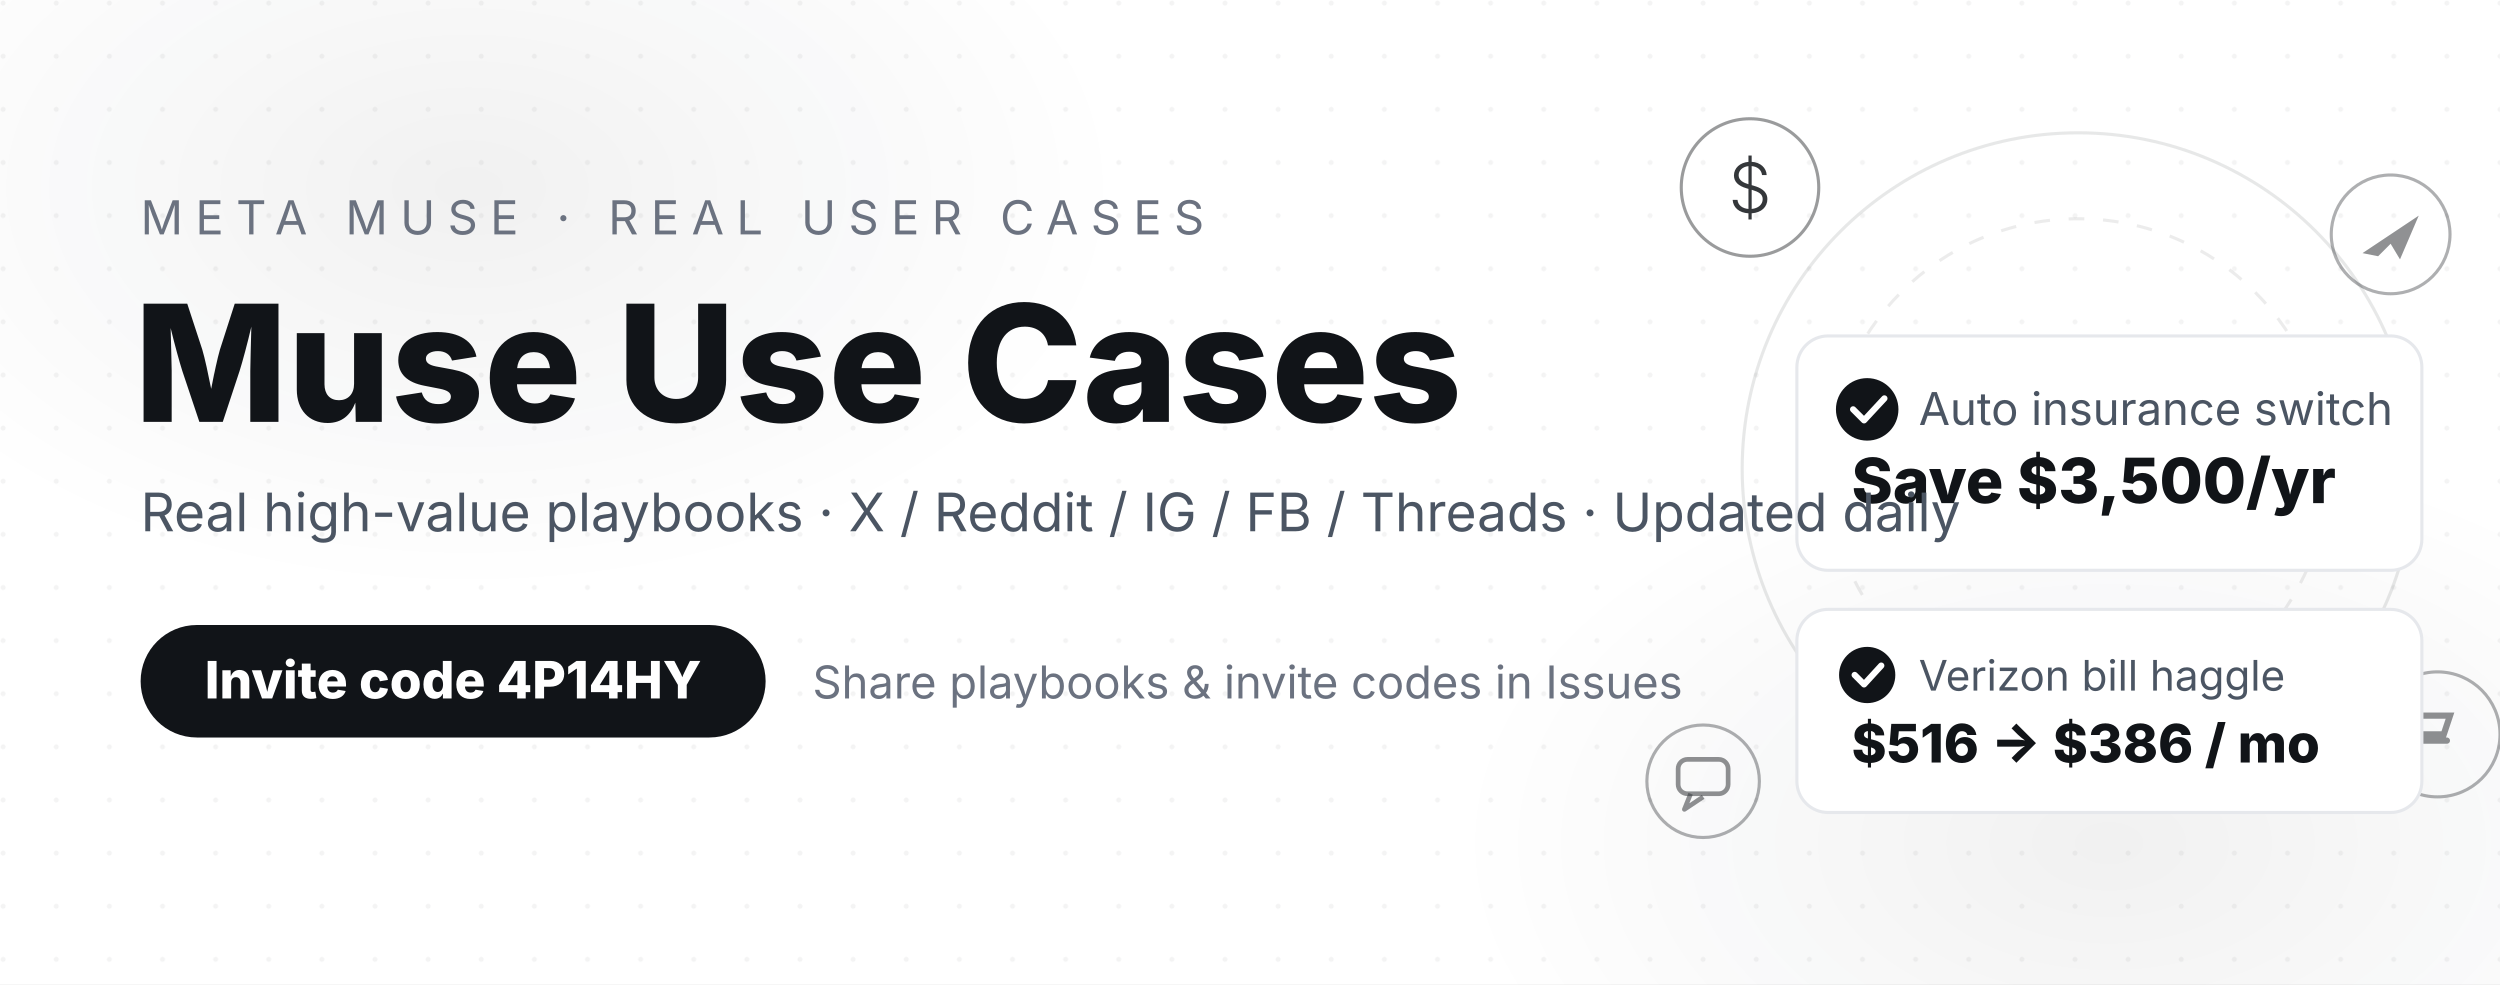
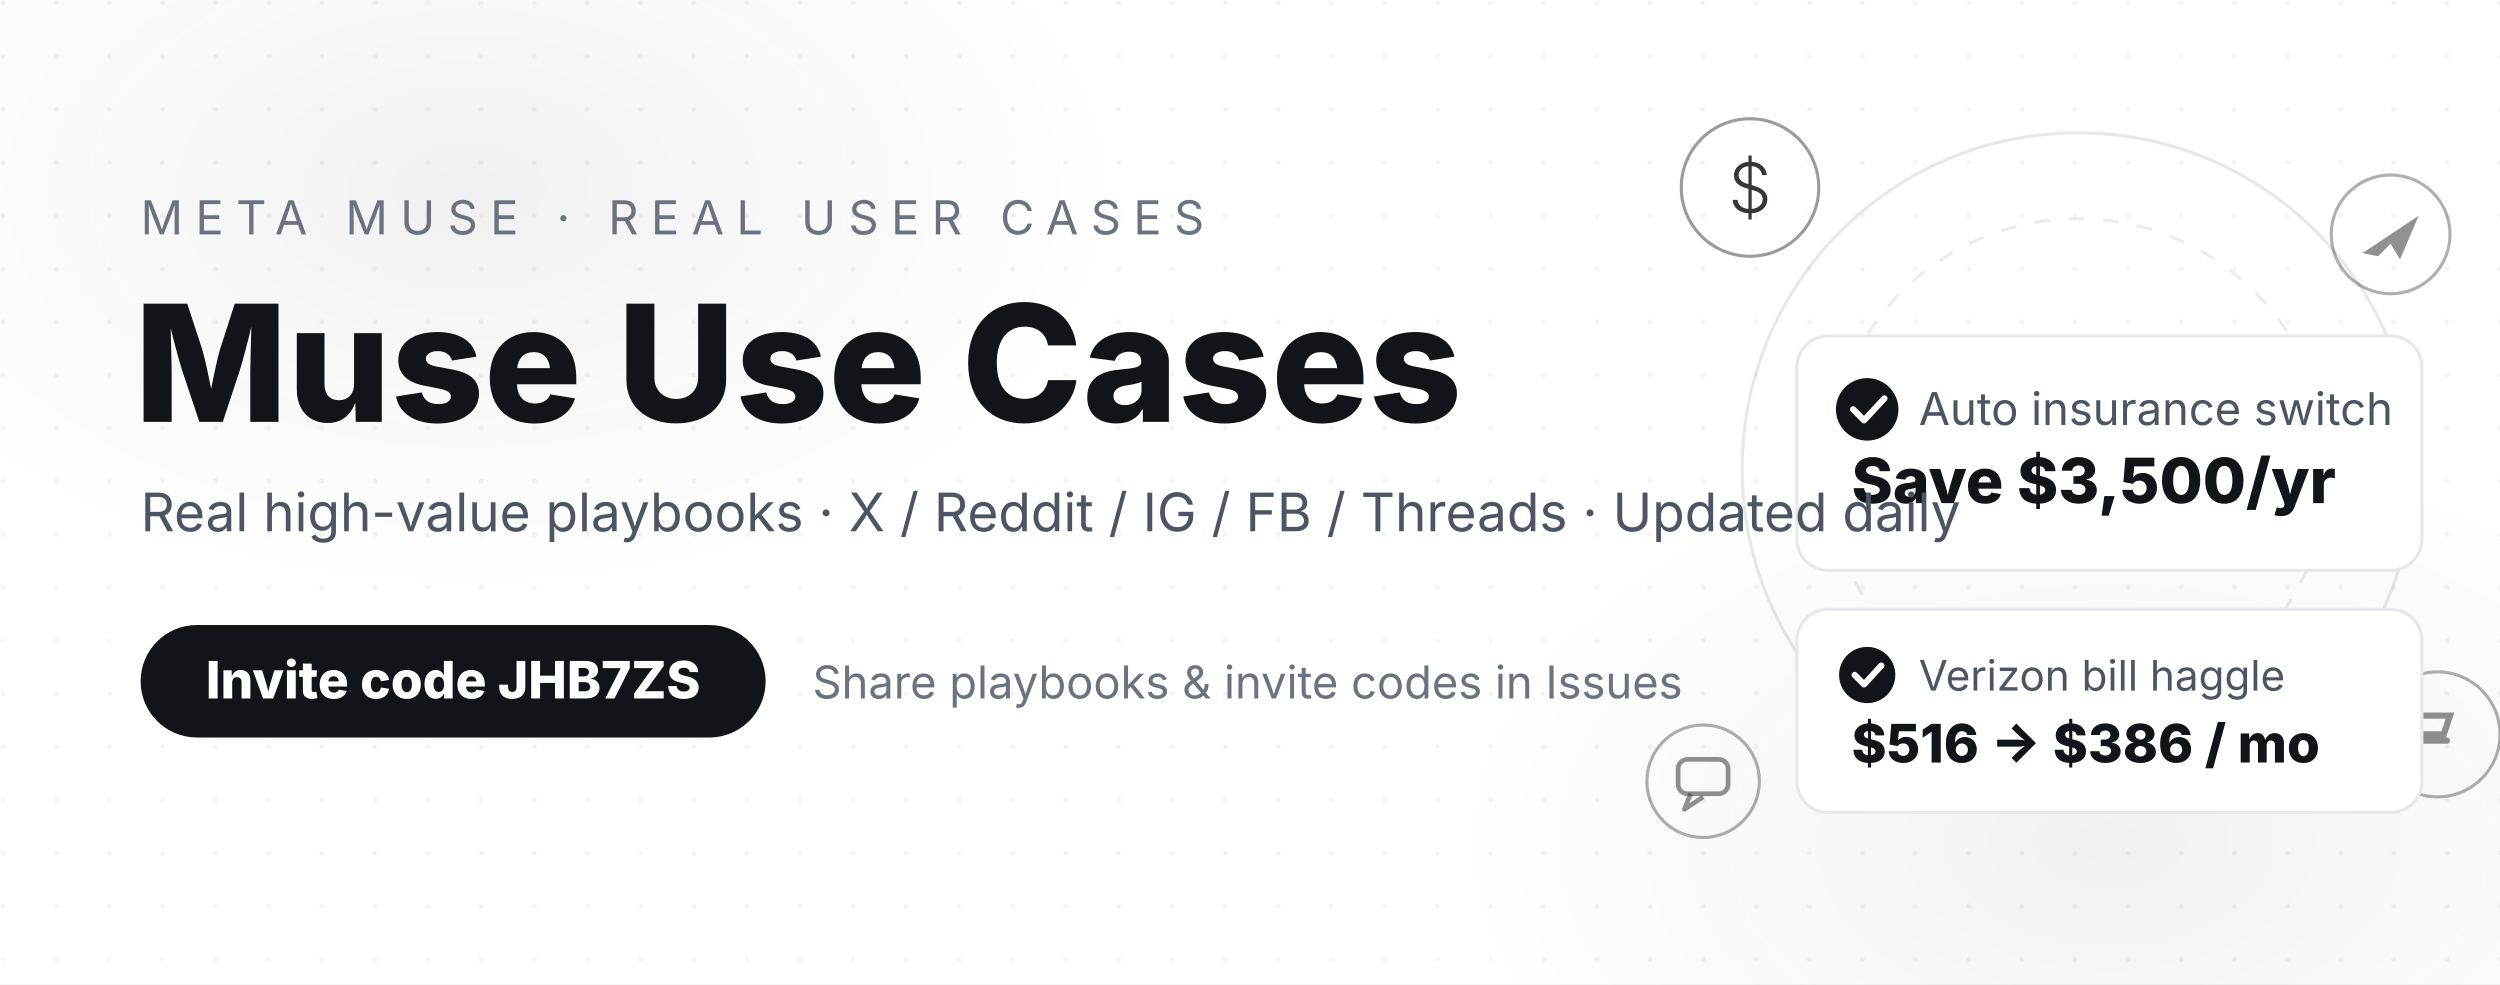
<svg xmlns="http://www.w3.org/2000/svg" width="1600" height="630" viewBox="0 0 1600 630" font-family="system-ui,-apple-system,'Segoe UI',sans-serif">
  <defs>
    <radialGradient id="glowA" cx="0.5" cy="0.5" r="0.5">
      <stop offset="0" stop-color="#111418" stop-opacity="0.06" />
      <stop offset="1" stop-color="#111418" stop-opacity="0" />
    </radialGradient>
    <pattern id="dots" width="34" height="34" patternUnits="userSpaceOnUse">
      <circle cx="2" cy="2" r="1.6" fill="#111418" opacity="0.05" />
    </pattern>
  </defs>
  <rect width="1600" height="630" fill="#ffffff" />
  <ellipse cx="300" cy="120" rx="420" ry="260" fill="url(#glowA)" />
  <ellipse cx="1350" cy="540" rx="420" ry="260" fill="url(#glowA)" />
  <rect width="1600" height="630" fill="url(#dots)" />
  <circle cx="1330" cy="300" r="215" fill="none" stroke="#111418" stroke-opacity="0.10" stroke-width="2" />
  <circle cx="1330" cy="300" r="160" fill="none" stroke="#111418" stroke-opacity="0.08" stroke-width="2" stroke-dasharray="10 12" />
  <g opacity="0.85">
    <circle cx="1120" cy="120" r="44" fill="none" stroke="#111418" stroke-width="2" opacity="0.5" />
    <text x="1120" y="136" text-anchor="middle" font-size="44" font-weight="300" fill="#111418">$</text>
    <circle cx="1530" cy="150" r="38" fill="none" stroke="#111418" stroke-width="2" opacity="0.4" />
    <path d="M1512 162 L1548 138 L1536 166 L1530 156 L1522 164 Z" fill="#111418" opacity="0.55" />
    <circle cx="1560" cy="470" r="40" fill="none" stroke="#111418" stroke-width="2" opacity="0.4" />
    <path d="M1544 458 h24 l-4 12 h-16 Z M1546 474 h20" stroke="#111418" stroke-width="4" fill="none" stroke-linecap="round" opacity="0.55" />
    <circle cx="1090" cy="500" r="36" fill="none" stroke="#111418" stroke-width="2" opacity="0.4" />
    <rect x="1074" y="486" width="32" height="22" rx="6" fill="none" stroke="#111418" stroke-width="3" opacity="0.55" />
    <path d="M1082 508 l-4 10 l12 -8" fill="none" stroke="#111418" stroke-width="3" stroke-linejoin="round" opacity="0.55" />
  </g>
  <g>
    <rect x="1150" y="215" width="400" height="150" rx="20" fill="#ffffff" stroke="#e6e8ec" stroke-width="2" />
    <circle cx="1195" cy="262" r="20" fill="#111418" />
    <path d="M1186 262 l7 7 l13 -14" stroke="#ffffff" stroke-width="4" fill="none" stroke-linecap="round" stroke-linejoin="round" />
    <text x="1228" y="272" font-size="29" fill="#4b5563">Auto insurance switch</text>
    <text x="1185" y="322" font-size="40" font-weight="800" fill="#111418">Save $3,500/yr</text>
    <rect x="1150" y="390" width="400" height="130" rx="20" fill="#ffffff" stroke="#e6e8ec" stroke-width="2" />
    <circle cx="1195" cy="432" r="18" fill="#111418" />
    <path d="M1187 432 l6 6 l11 -12" stroke="#ffffff" stroke-width="4" fill="none" stroke-linecap="round" stroke-linejoin="round" />
    <text x="1228" y="442" font-size="27" fill="#4b5563">Verizon bill haggle</text>
    <text x="1185" y="488" font-size="34" font-weight="800" fill="#111418">$516 → $386 / mo</text>
  </g>
  <text x="90" y="150" font-size="30" letter-spacing="8" fill="#6b7280">META MUSE · REAL USER CASES</text>
  <text x="86" y="270" font-size="104" font-weight="800" fill="#111418">Muse Use Cases</text>
  <text x="90" y="340" font-size="34" fill="#4b5563">Real high-value playbooks · X / Reddit / IG / FB / Threads · Updated daily</text>
  <rect x="90" y="400" width="400" height="72" rx="36" fill="#111418" />
-   <text x="290" y="447" text-anchor="middle" font-size="33" font-weight="800" fill="#ffffff">Invite code 4P14HY</text>
+   <text x="290" y="447" text-anchor="middle" font-size="33" font-weight="800" fill="#ffffff">Invite code JHB7ZS</text>
  <text x="520" y="447" font-size="29" fill="#6b7280">Share playbooks &amp; invite codes in Issues</text>
</svg>
